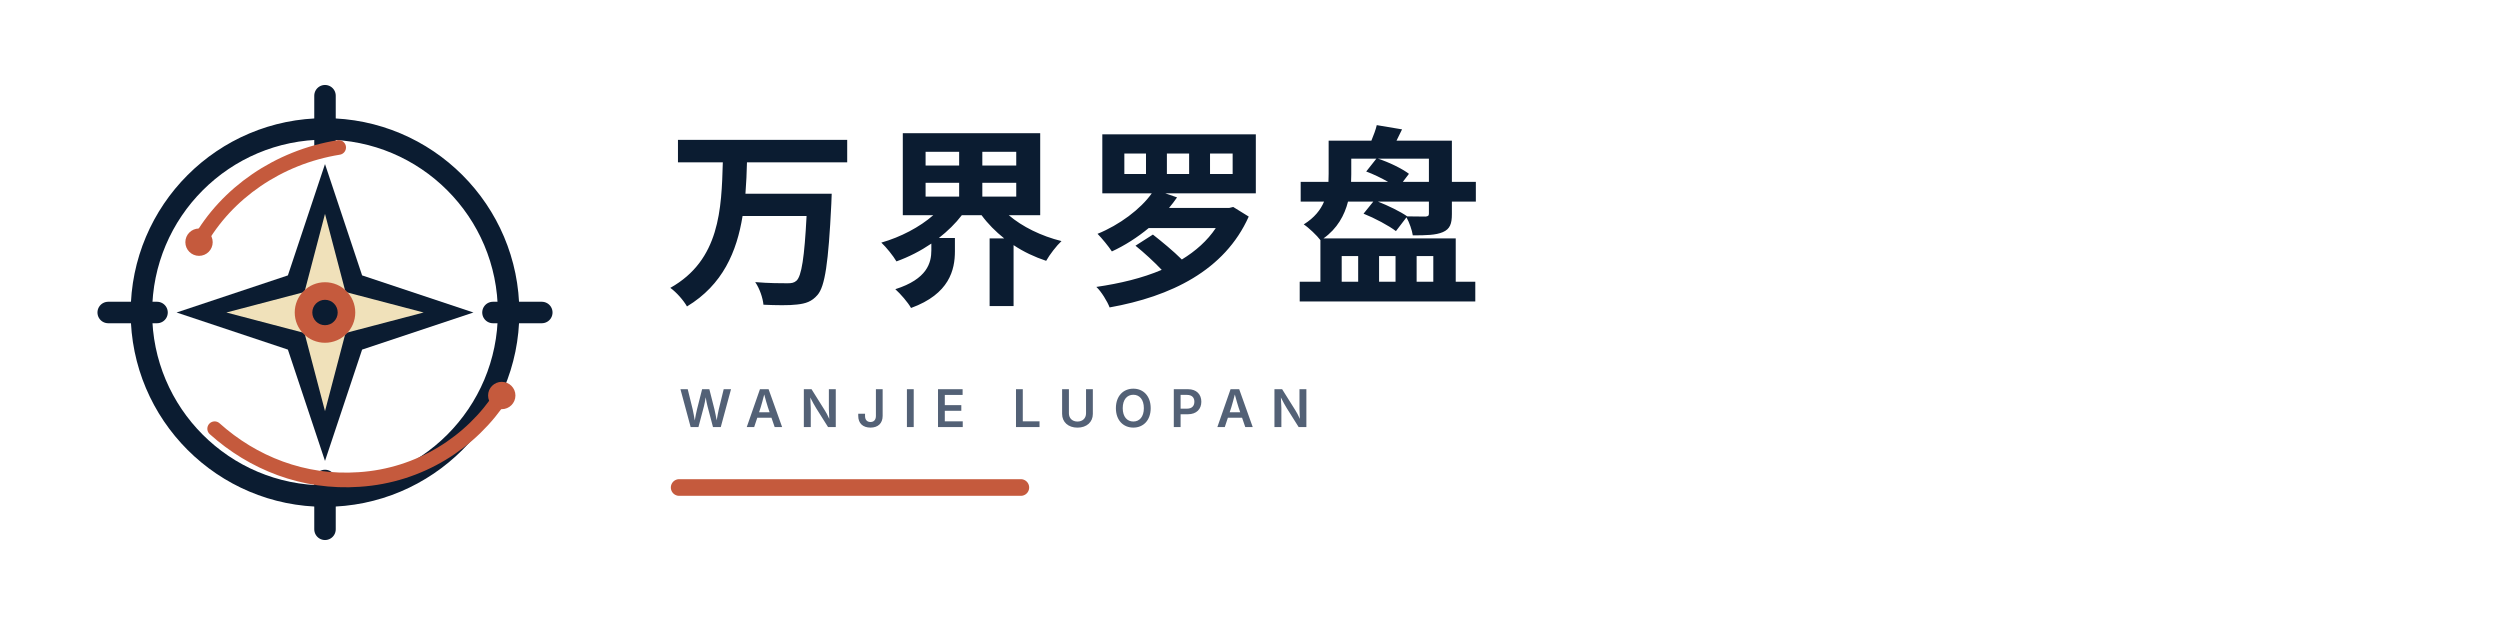
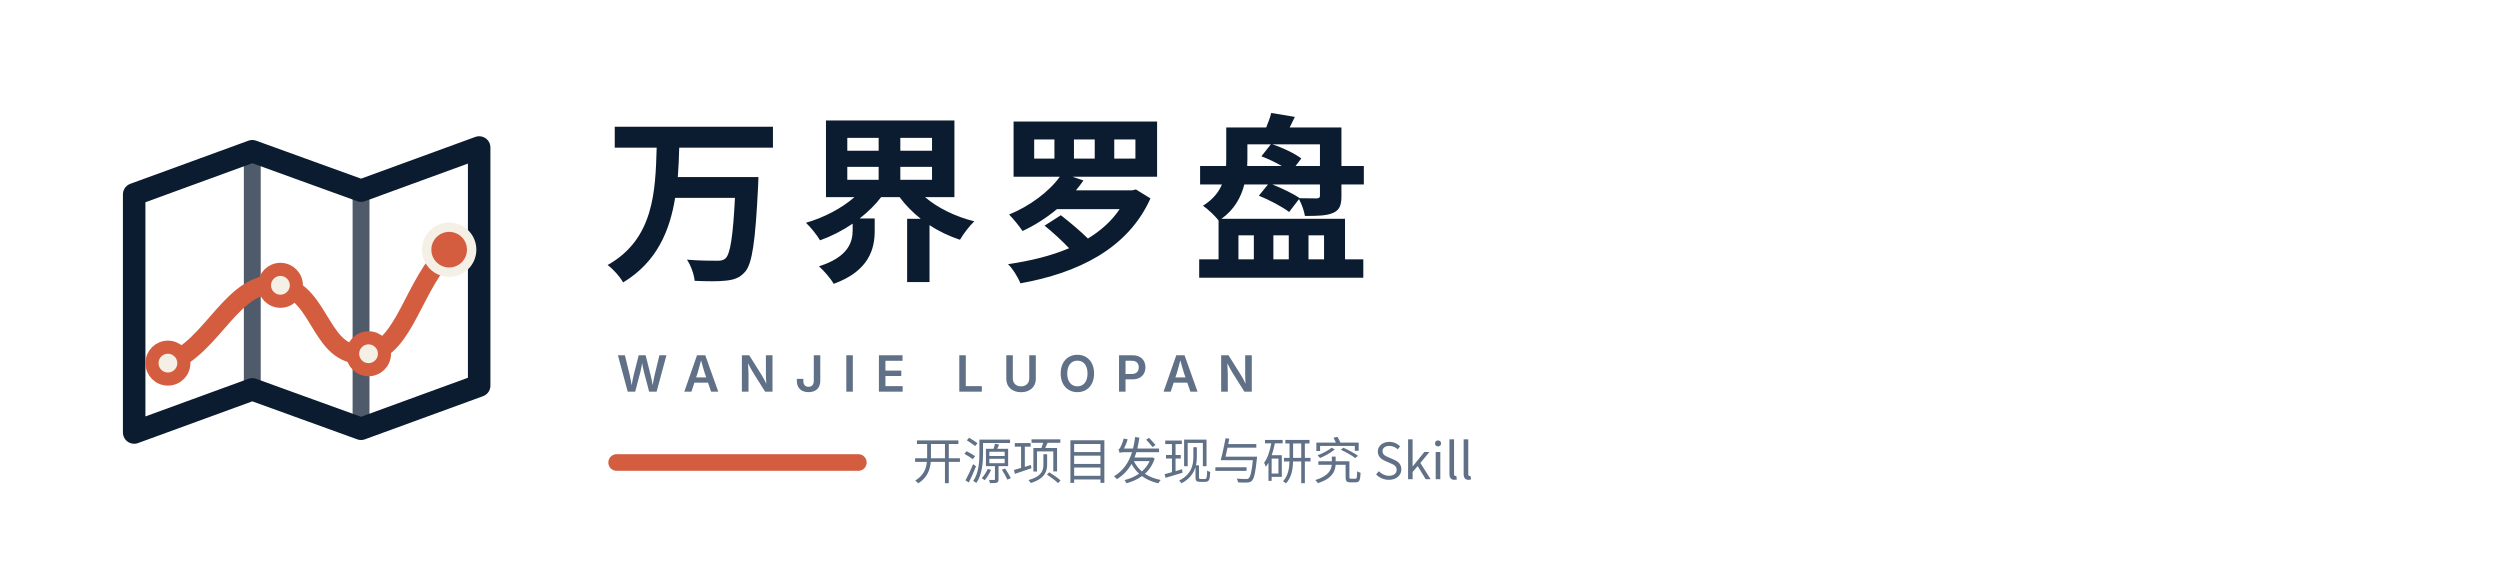
- <svg xmlns="http://www.w3.org/2000/svg" width="1200" height="300" viewBox="0 0 1200 300" role="img" aria-labelledby="title desc">
-   <g transform="translate(36 30) scale(.46875)">
-     <circle cx="256" cy="256" r="188" fill="none" stroke="#0B1C31" stroke-width="22" />
-     <g stroke="#0B1C31" stroke-width="22" stroke-linecap="round">
-       <path d="M256 34v50M478 256h-50M256 478v-50M34 256h50" />
-     </g>
-     <path d="M143 375c39 35 91 56 148 52 62-4 115-38 146-86M127 184c28-50 81-87 143-97" fill="none" stroke="#C55A3D" stroke-width="15" stroke-linecap="round" />
-     <circle cx="127" cy="184" r="14" fill="#C55A3D" />
-     <circle cx="437" cy="341" r="14" fill="#C55A3D" />
-     <path d="M256 104 294 218 408 256 294 294 256 408 218 294 104 256 218 218Z" fill="#0B1C31" />
-     <path d="M256 155 277 235 357 256 277 277 256 357 235 277 155 256 235 235Z" fill="#F0E1BA" />
-     <circle cx="256" cy="256" r="31" fill="#C55A3D" />
-     <circle cx="256" cy="256" r="13" fill="#0B1C31" />
+ <svg xmlns="http://www.w3.org/2000/svg" width="1200" height="280" viewBox="0 0 1200 280" role="img" aria-labelledby="title desc">
+   <g transform="translate(32 24) scale(.45)">
+     <path d="M72 154 198 108l116 42 126-46v254l-126 46-116-42-126 46Z" fill="none" stroke="#0B1C31" stroke-width="24" stroke-linecap="round" stroke-linejoin="round" />
+     <path d="M198 108v254M314 150v254" fill="none" stroke="#0B1C31" stroke-width="18" stroke-linecap="round" opacity=".72" />
+     <path d="M108 334c48-16 70-92 120-83 45 8 42 82 94 73 39-7 48-75 86-111" fill="none" stroke="#D45D3F" stroke-width="20" stroke-linecap="round" />
+     <circle cx="108" cy="334" r="17" fill="#F4F0E6" stroke="#D45D3F" stroke-width="14" />
+     <circle cx="228" cy="251" r="17" fill="#F4F0E6" stroke="#D45D3F" stroke-width="14" />
+     <circle cx="322" cy="324" r="17" fill="#F4F0E6" stroke="#D45D3F" stroke-width="14" />
+     <circle cx="408" cy="213" r="24" fill="#D45D3F" stroke="#F4F0E6" stroke-width="10" />
  </g>
-   <text x="320" y="139" fill="#0B1C31" font-family="PingFang SC, Noto Sans CJK SC, Source Han Sans SC, sans-serif" font-size="92" font-weight="700" letter-spacing="8">万界罗盘</text>
-   <text x="326" y="205" fill="#536176" font-family="Avenir Next, Inter, sans-serif" font-size="25" font-weight="600" letter-spacing="8">WANJIE LUOPAN</text>
-   <path d="M326 234h164" stroke="#C55A3D" stroke-width="8" stroke-linecap="round" />
+   <text x="290" y="128" fill="#0B1C31" font-family="PingFang SC, Noto Sans CJK SC, Microsoft YaHei, sans-serif" font-size="86" font-weight="700" letter-spacing="8">万界罗盘</text>
+   <text x="296" y="188" fill="#607086" font-family="Avenir Next, Inter, sans-serif" font-size="24" font-weight="600" letter-spacing="9">WANJIE LUOPAN</text>
+   <path d="M296 222h116" stroke="#D45D3F" stroke-width="8" stroke-linecap="round" />
+   <text x="438" y="230" fill="#607086" font-family="PingFang SC, Noto Sans CJK SC, Microsoft YaHei, sans-serif" font-size="24">开源项目发现与研究 Skill</text>
</svg>
